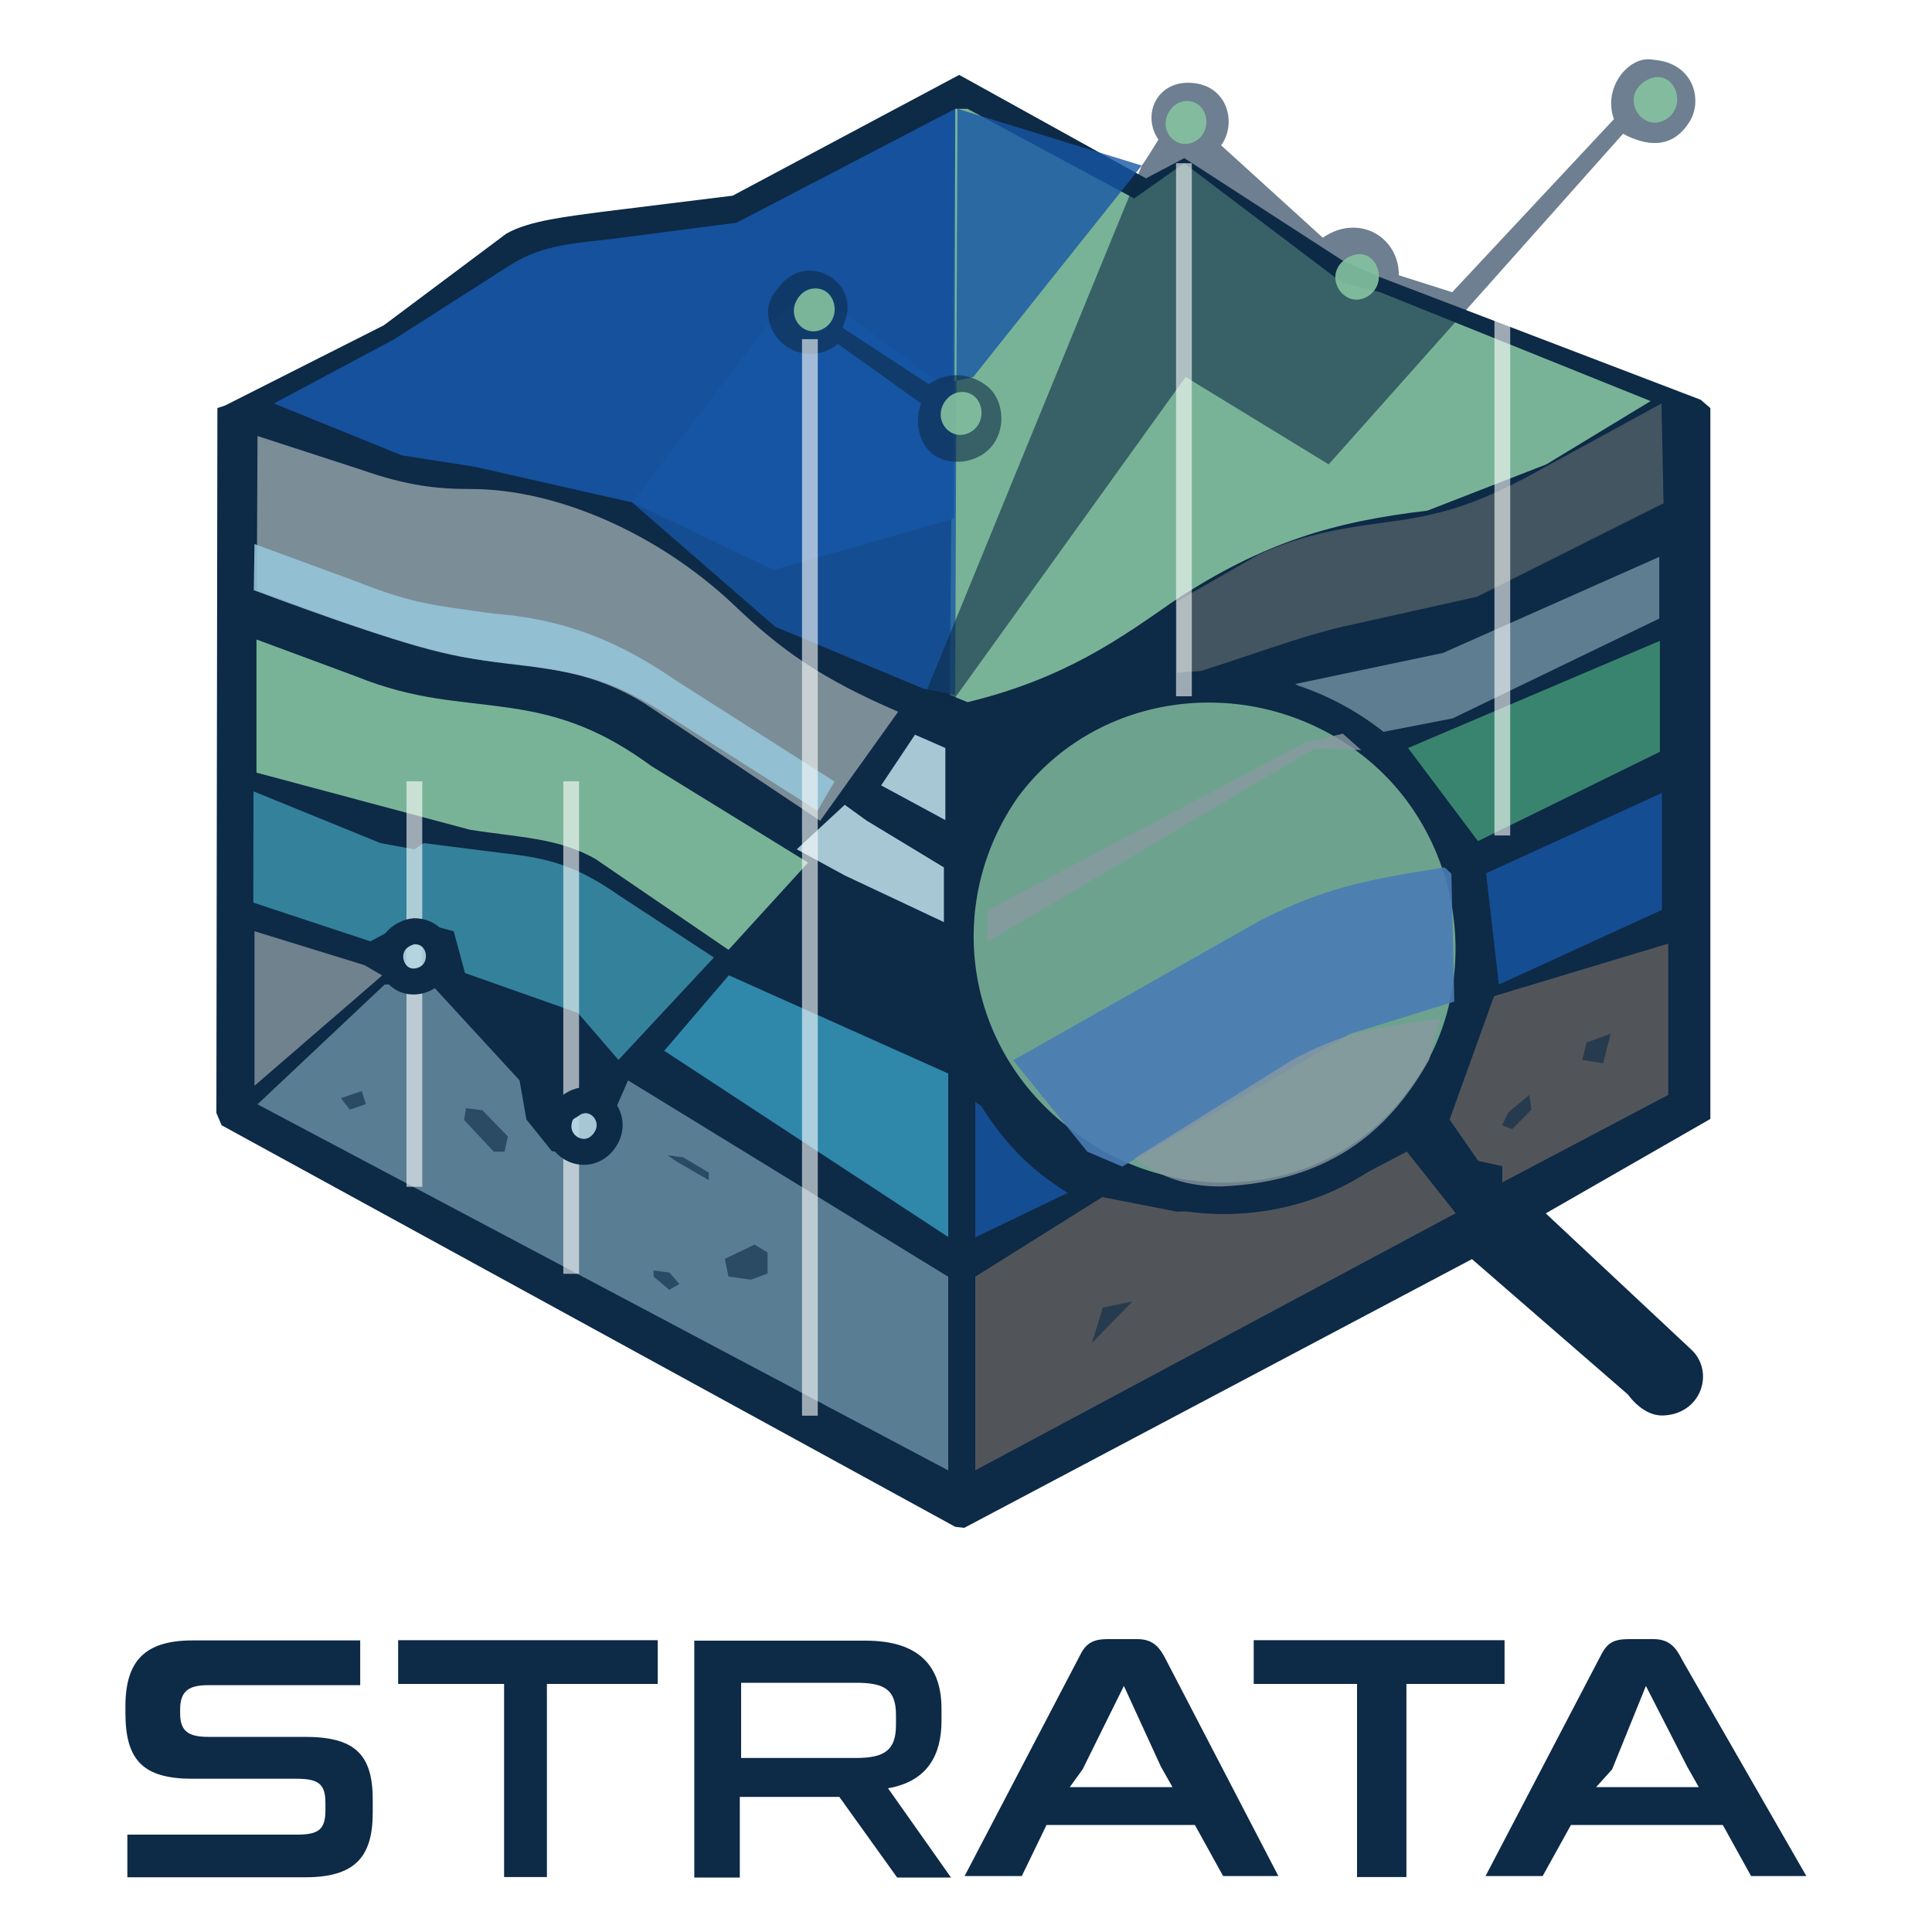
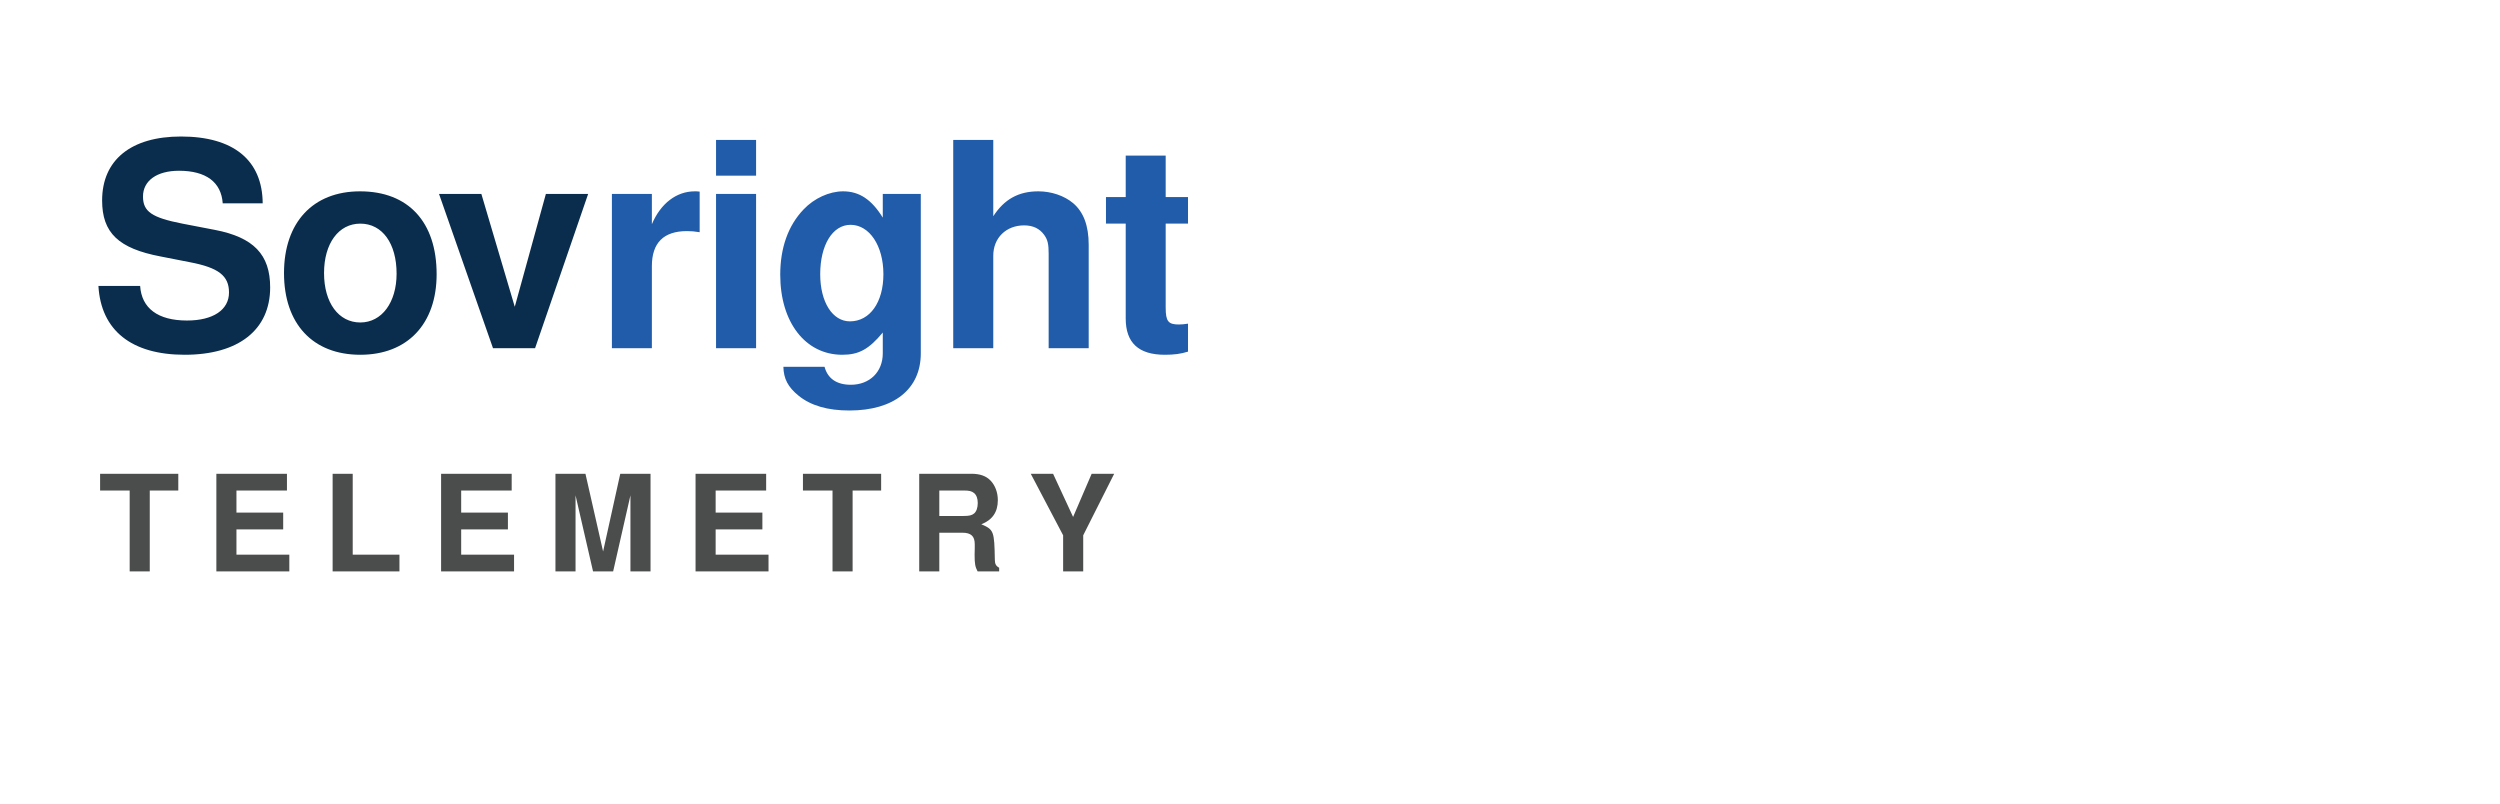
- <svg xmlns="http://www.w3.org/2000/svg" width="250" height="250" fill="none" viewBox="0 0 250 250">
-   <path d="m29.11 52.48 20.56-10.39 15.8-11.82c2.94-1.75 8.19-2.28 12.6-2.88l16.74-2.07 29.31-15.63 24.17 13.39 4.96-2.62 20.47 13.25 4.89 2.17 41.46 15.85 1.25 1.07v91.99l-21.3 12.22 18.89 17.68c2.95 2.84 1.27 8.24-3.63 8.47-1.8 0.09-3.42-1.1-4.66-2.74l-20.15-17.49-65.69 34.77-1.17-0.13-94.93-51.96-0.68-1.59 0.13-91.22 0.98-0.32z" fill="#0D2A47" />
-   <path d="m125.2 14.08 21.56 11.6 6.47-4.56 20.47 15.49 4.89 1.2 35 14.09-13.5 8.19-15.4 5.99c-11.92 1.4-21.2 4.03-32.82 11.72-6.82 4.73-13.98 9.98-26.67 13.06l-2.3-0.94 0.69-75.84h1.61z" fill="#85C2A0" fill-opacity=".9" />
-   <path d="m123.9 14.08-0.3 75.84-4.13-0.81-19.16-8.01-18.51-16.08 17.47-22.93 5.84-4.63 16.79 12.26 4.04-0.94 21.8-27.36-23.84-7.34z" fill="#1756A5" fill-opacity=".8" />
-   <path d="m35.44 52.21 15.58-8.32 15.19-9.71c4.38-2.69 8.62-2.69 13.86-3.38l15.24-1.98 28.3-14.74v1.03l-0.13 51.98-23.37 6.67-18.3-8.74-20.33-4.61-9.5-1.49-16.54-6.71z" fill="#1756A5" fill-opacity=".9" />
-   <path d="m33.32 56.42 13.5 4.39c5.92 2.07 9.79 2.47 14.17 2.47 10.74 0 23.82 5.48 33.82 14.85 6.3 6.04 11.41 9.65 21.41 13.97l-10.09 14.11-22.71-15.18c-6.51-4.02-12.31-4.6-20.46-5.54-7.73-0.89-14.85-3.68-29.73-9.12l0.09-19.95z" fill="#8898A0" fill-opacity=".9" />
-   <path d="m33.19 82.75 12.87 4.77c7.73 3.11 12.98 3.07 19.98 4.09 7.07 1.02 12.24 3.13 18.25 7.52l20.28 12.49-10.3 11.29-17.19-11.74c-4.85-2.79-9.97-2.79-16.3-3.81l-27.59-7.38v-17.23z" fill="#85C2A0" fill-opacity=".9" />
-   <path d="m32.93 120.5 14.23 4.39 2.3 1.33-16.53 14.28v-20z" fill="#8898A0" fill-opacity=".8" />
-   <path d="m33.32 142.9 16.44-15.49 5.8-0.31 11.67 12.7 0.89 5.07 3.31 4.11 5.76 0.13 4.08-9.31 41.43 25.41v25.06l-89.38-47.37z" fill="#62869C" fill-opacity=".9" />
-   <path d="m126.2 165.2 16.44-10.3 9.67 1.89 11.92-0.55 11.38-3.84 6.43-3.39 6.33 7.98-62.17 33.27v-25.06z" fill="#595A5C" fill-opacity=".9" />
-   <path d="m194.4 153 21.47-11.32v-19.58l-22.54 6.8-5.75 15.97 3.7 5.35 3.12 0.68v2.1z" fill="#595A5C" fill-opacity=".9" />
-   <path d="m192.3 113 22.75-10.39v15.13l-21.1 9.66-1.65-14.4z" fill="#1756A5" fill-opacity=".8" />
-   <path d="m182.2 96.79 32.59-13.87v14.36l-23.54 11.56-9.05-12.05z" fill="#3F8E72" fill-opacity=".9" />
-   <path d="m167.6 88.51 19.12-4.02 27.99-12.43v7.98l-26.74 12.92-10 1.94-10.37-6.39z" fill="#678699" fill-opacity=".9" />
-   <path d="m152.3 77.82 10.66-6.11c6.24-2.84 11.95-3.53 17.49-4.28 7.31-1.02 11.35-2.74 16.81-5.53l17.74-9.69 0.26 12.92-24.14 12.09-16.01 3.57c-6.91 1.44-13.81 4.32-22.81 6.99v-9.96z" fill="#495A63" fill-opacity=".9" />
-   <path d="m32.93 70.4 13 4.77c7.73 3.11 10.85 3.2 17.84 4.22 9.25 0.69 16.34 3.57 23.94 8.82l20.28 12.92-2.21 3.78-20.29-12.92c-6.51-4.03-10.68-5.05-18.83-5.99-7.73-0.89-13.02-1.87-33.82-9.63l0.09-5.97z" fill="#95C4D7" fill-opacity=".9" />
-   <path d="m32.8 102.4 16.44 6.7 4.38 0.8 1.2-0.8 10.37 1.31c5.92 0.64 9.45 1.66 14.84 5.41l12.35 8.08-12.35 13.25-5.25-6.08-14.61-5.16-1.46-5.4-5.53-1.5-5.25 2.8-15.15-5.01 0.02-14.4z" fill="#398BA6" fill-opacity=".9" />
-   <path d="m94.31 126.2 28.39 12.71v21.16l-36.75-24.1 8.36-9.77z" fill="#3391B5" fill-opacity=".9" />
-   <path d="m126.2 142.6 0.76 0.51c3.08 4.81 6.11 8.05 11.2 11.25l-11.96 5.75v-17.51z" fill="#1756A5" fill-opacity=".8" />
-   <path d="m130.1 101.9c11.03-14.81 32.25-17.2 46.99-6.12s17.64 32.75 6.61 46.79c-11.03 14.81-32.25 16.31-46.28 5.23-14.74-11.08-17.69-31.11-7.32-45.9z" fill="#85C2A0" fill-opacity=".8" stroke="#0D2A47" stroke-width="4.08" />
-   <path d="m103.1 109.9 6.21 3.38 12.83 6.04v-7.08l-10.04-6.08-2.79-2.02-6.21 5.76z" fill="#B8D8E5" fill-opacity=".9" />
-   <path d="m118.4 95.07 3.93 1.72v9.33l-8.31-4.49 4.38-6.56z" fill="#B8D8E5" fill-opacity=".9" />
-   <path d="m131.1 137.2 32.05-18.14c8.35-4.21 13.7-5.23 23.79-6.82l0.87 0.82 0.38 16.54-13.54 4.21-29.44 17.14-4.51-1.92-9.6-11.83z" fill="#4A7DB4" fill-opacity=".9" />
-   <path d="m127.8 117.8 41.05-21.7 4.91-1.16 2.39 2.12-6-0.23-42.35 25.03v-4.06z" fill="#8898A0" fill-opacity=".8" />
-   <path d="m146.8 149.9 20.47-12.77c5.91-3.25 10.77-4.27 19.08-5.29l-1.42 5.29c-4.73 8.45-12.12 15.76-26.9 16.4-4.19 0-7.59-1.02-11.23-3.63z" fill="#8898A0" fill-opacity=".8" />
-   <path d="m149.9 18.07c-2.19-3.21-0.22-7.61 4.2-7.35 4.81 0.26 5.98 5.29 3.91 8.08l13.16 11.96c4.54-3.15 9.84-0.22 9.84 4.86l6.9 2.19 20.93-22.39c-1.51-4.21 2.08-8.33 5.08-7.69 5.34 0.4 6.46 5.34 4.66 8.09-2.26 3.56-5.61 3.07-8.56 1.49l-38.09 42.78-18.51-11.31-30.5 42.43-2.9-2.1 27.73-67.69c0.66-0.94 1.19-1.78 2.15-3.35z" fill="#0D2A47" fill-opacity=".6" />
-   <path d="m101 36.91c3.12-3.9 8.92-1.2 8.66 3.1-0.04 0.9-0.34 1.6-0.64 2.4l11.16 7.31c2.56-1.8 5.63-1.4 7.74 0.4 2.8 2.5 2.28 8.8-3.32 9.6-5.6 0.49-6.52-4.95-5.39-7.51l-10.78-7.7c-3.03 2.45-7.22 1.21-8.63-2.1-0.88-2.4-0.3-3.85 1.2-5.5z" fill="#0D2A47" fill-opacity=".6" />
-   <path d="m105.5 37.32c2.61 0 3.44 3.61 1.25 5.09-2.41 1.57-5.02-1.1-3.64-3.6 0.53-0.93 1.36-1.49 2.39-1.49z" fill="#85C2A0" fill-opacity=".9" />
-   <path d="m124.5 50.72c2.61 0 3.45 3.61 1.25 5.09-2.41 1.57-5.02-1.1-3.64-3.6 0.53-0.93 1.37-1.49 2.39-1.49z" fill="#85C2A0" fill-opacity=".9" />
-   <path d="m153.6 13.07c2.61 0 3.44 3.61 1.25 5.09-2.41 1.57-5.02-1.1-3.64-3.6 0.53-0.93 1.36-1.49 2.39-1.49z" fill="#85C2A0" fill-opacity=".9" />
-   <path d="m174.6 33.22c3.31-1.66 5.34 3.21 2.44 5.1-2.94 1.84-5.84-2.3-3.23-4.56 0.29-0.26 0.46-0.39 0.79-0.54z" fill="#85C2A0" fill-opacity=".9" />
-   <path d="m213.2 10.31c3.31-1.66 5.34 3.21 2.44 5.1-2.94 1.84-5.84-2.3-3.23-4.56 0.29-0.26 0.46-0.39 0.79-0.54z" fill="#85C2A0" fill-opacity=".9" />
-   <path d="m153.2 21.12v68.98" opacity=".6" stroke="#FEFFFE" stroke-width="2.04" />
-   <path d="m194.4 37.46v70.65" opacity=".6" stroke="#FEFFFE" stroke-width="2.04" />
-   <path d="m104.8 43.89v139.3" opacity=".6" stroke="#FEFFFE" stroke-width="2.04" />
-   <path d="m53.62 101.1v52.47" opacity=".6" stroke="#FEFFFE" stroke-width="2.04" />
-   <path d="m73.91 101.1v63.73" opacity=".6" stroke="#FEFFFE" stroke-width="2.04" />
-   <path d="m53.62 120.5c3.79 0 4.36 5.4 0.76 6.39-3.75 0.98-5.55-4.47-1.85-6.09 0.35-0.17 0.69-0.26 1.09-0.3z" fill="#B8D8E5" fill-opacity=".9" stroke="#0D2A47" stroke-width="3.36" />
-   <path d="m73.78 143.1c3.08-2.39 6.73 1.55 4.33 4.63-2.39 3.07-7.13 0.32-5.52-3.52 0.26-0.5 0.69-0.85 1.19-1.11z" fill="#B8D8E5" fill-opacity=".9" stroke="#0D2A47" stroke-width="3.36" />
-   <path d="m44.12 142.1 2.7-0.92 0.51 1.7-2.07 0.71-1.14-1.49z" fill="#0D2A47" fill-opacity=".6" />
-   <path d="m60.3 143.4 2.11 0.26 3.31 3.39-0.44 1.98h-1.38l-3.85-4.11 0.25-1.52z" fill="#0D2A47" fill-opacity=".6" />
-   <path d="m86.38 149.5 2.03 0.26 3.31 1.98v0.98l-4.25-2.47-1.09-0.75z" fill="#0D2A47" fill-opacity=".6" />
-   <path d="m84.58 164.4 2.03 0.26 1.31 1.49-1.31 0.75-2.03-1.7v-0.8z" fill="#0D2A47" fill-opacity=".6" />
-   <path d="m93.79 162.9 3.85-1.85 1.69 1.02v2.72l-2.16 0.8-2.9-0.4-0.48-2.29z" fill="#0D2A47" fill-opacity=".6" />
-   <path d="m142.7 169.2 3.84-0.8-5.25 5.4 1.41-4.6z" fill="#0D2A47" fill-opacity=".6" />
-   <path d="m195.2 143.9 2.7-2.22 0.26 1.93-2.48 2.5-1.32-0.51 0.84-1.7z" fill="#0D2A47" fill-opacity=".6" />
-   <path d="m205.3 134.9 3.12-1.14-0.97 3.84-2.7-0.45 0.55-2.25z" fill="#0D2A47" fill-opacity=".6" />
-   <path d="m16.48 237.4h21.93c2.81 0 3.7-0.64 3.7-3.19v-0.93c0-2.41-0.89-3.11-3.7-3.11h-13.5c-6.33 0-8.68-2.35-8.68-8.48v-0.89c0-5.83 2.48-8.53 8.68-8.53h21.7v5.79h-19.71c-2.57 0-3.59 0.85-3.59 3.15v0.53c0 2.21 1.02 3.01 3.59 3.01h12.57c6.37 0 8.76 2.21 8.76 8.08v1.76c0 5.79-2.39 8.33-8.76 8.33h-22.99v-5.52z" fill="#0D2A47" />
-   <path d="m65.23 217.9h-13.71v-5.66h33.59v5.66h-14.34v24.99h-5.54v-24.99z" fill="#0D2A47" />
-   <path d="m89.84 212.3h22.17c7.06 0 9.82 3.43 9.82 8.83v1.53c0 4.42-1.8 7.85-6.92 8.74l8.15 11.55h-6.97l-7.48-10.43h-12.88v10.43h-5.89v-30.65zm20.94 15.18c3.7 0 5.16-1.02 5.16-4.28v-1.26c0-3.3-1.46-4.19-5.16-4.19h-14.88v9.73h14.88z" fill="#0D2A47" />
-   <path d="m143.3 212.1h3.85c2.2 0 2.99 1.21 3.79 2.79l14.48 27.87h-7.15l-3.65-6.61h-19.2l-3.2 6.61h-7.4l15.01-28.71c0.71-1.4 1.64-1.95 3.47-1.95zm-3.21 16.85-1.66 2.3h13.29l-1.5-2.65-4.79-10.44-5.34 10.79z" fill="#0D2A47" />
-   <path d="m175.6 217.9h-13.37v-5.66h32.46v5.66h-12.7v24.99h-6.39v-24.99z" fill="#0D2A47" />
-   <path d="m210.9 212.1h3.04c2.2 0 2.99 1.21 3.79 2.79l16.01 27.87h-7.15l-3.66-6.61h-19.65l-3.66 6.61h-7.39l15-28.71c0.84-1.57 1.68-1.95 3.67-1.95zm-2.29 16.85-2.07 2.3h13.28l-1.5-2.65-5.34-10.44-4.37 10.79z" fill="#0D2A47" />
+ <svg xmlns="http://www.w3.org/2000/svg" width="560" height="180" fill="none" viewBox="0 0 560 180">
+   <text x="20" y="78" font-family="'Helvetica Neue', Helvetica, Arial, sans-serif" font-size="64" font-weight="700" letter-spacing="-1.5" fill="#0A2D4D">Sov<tspan fill="#205CAA">right</tspan>
+   </text>
+   <text x="22" y="128" font-family="'Helvetica Neue', Helvetica, Arial, sans-serif" font-size="30" font-weight="600" letter-spacing="6" fill="#4B4C4C">TELEMETRY</text>
</svg>
